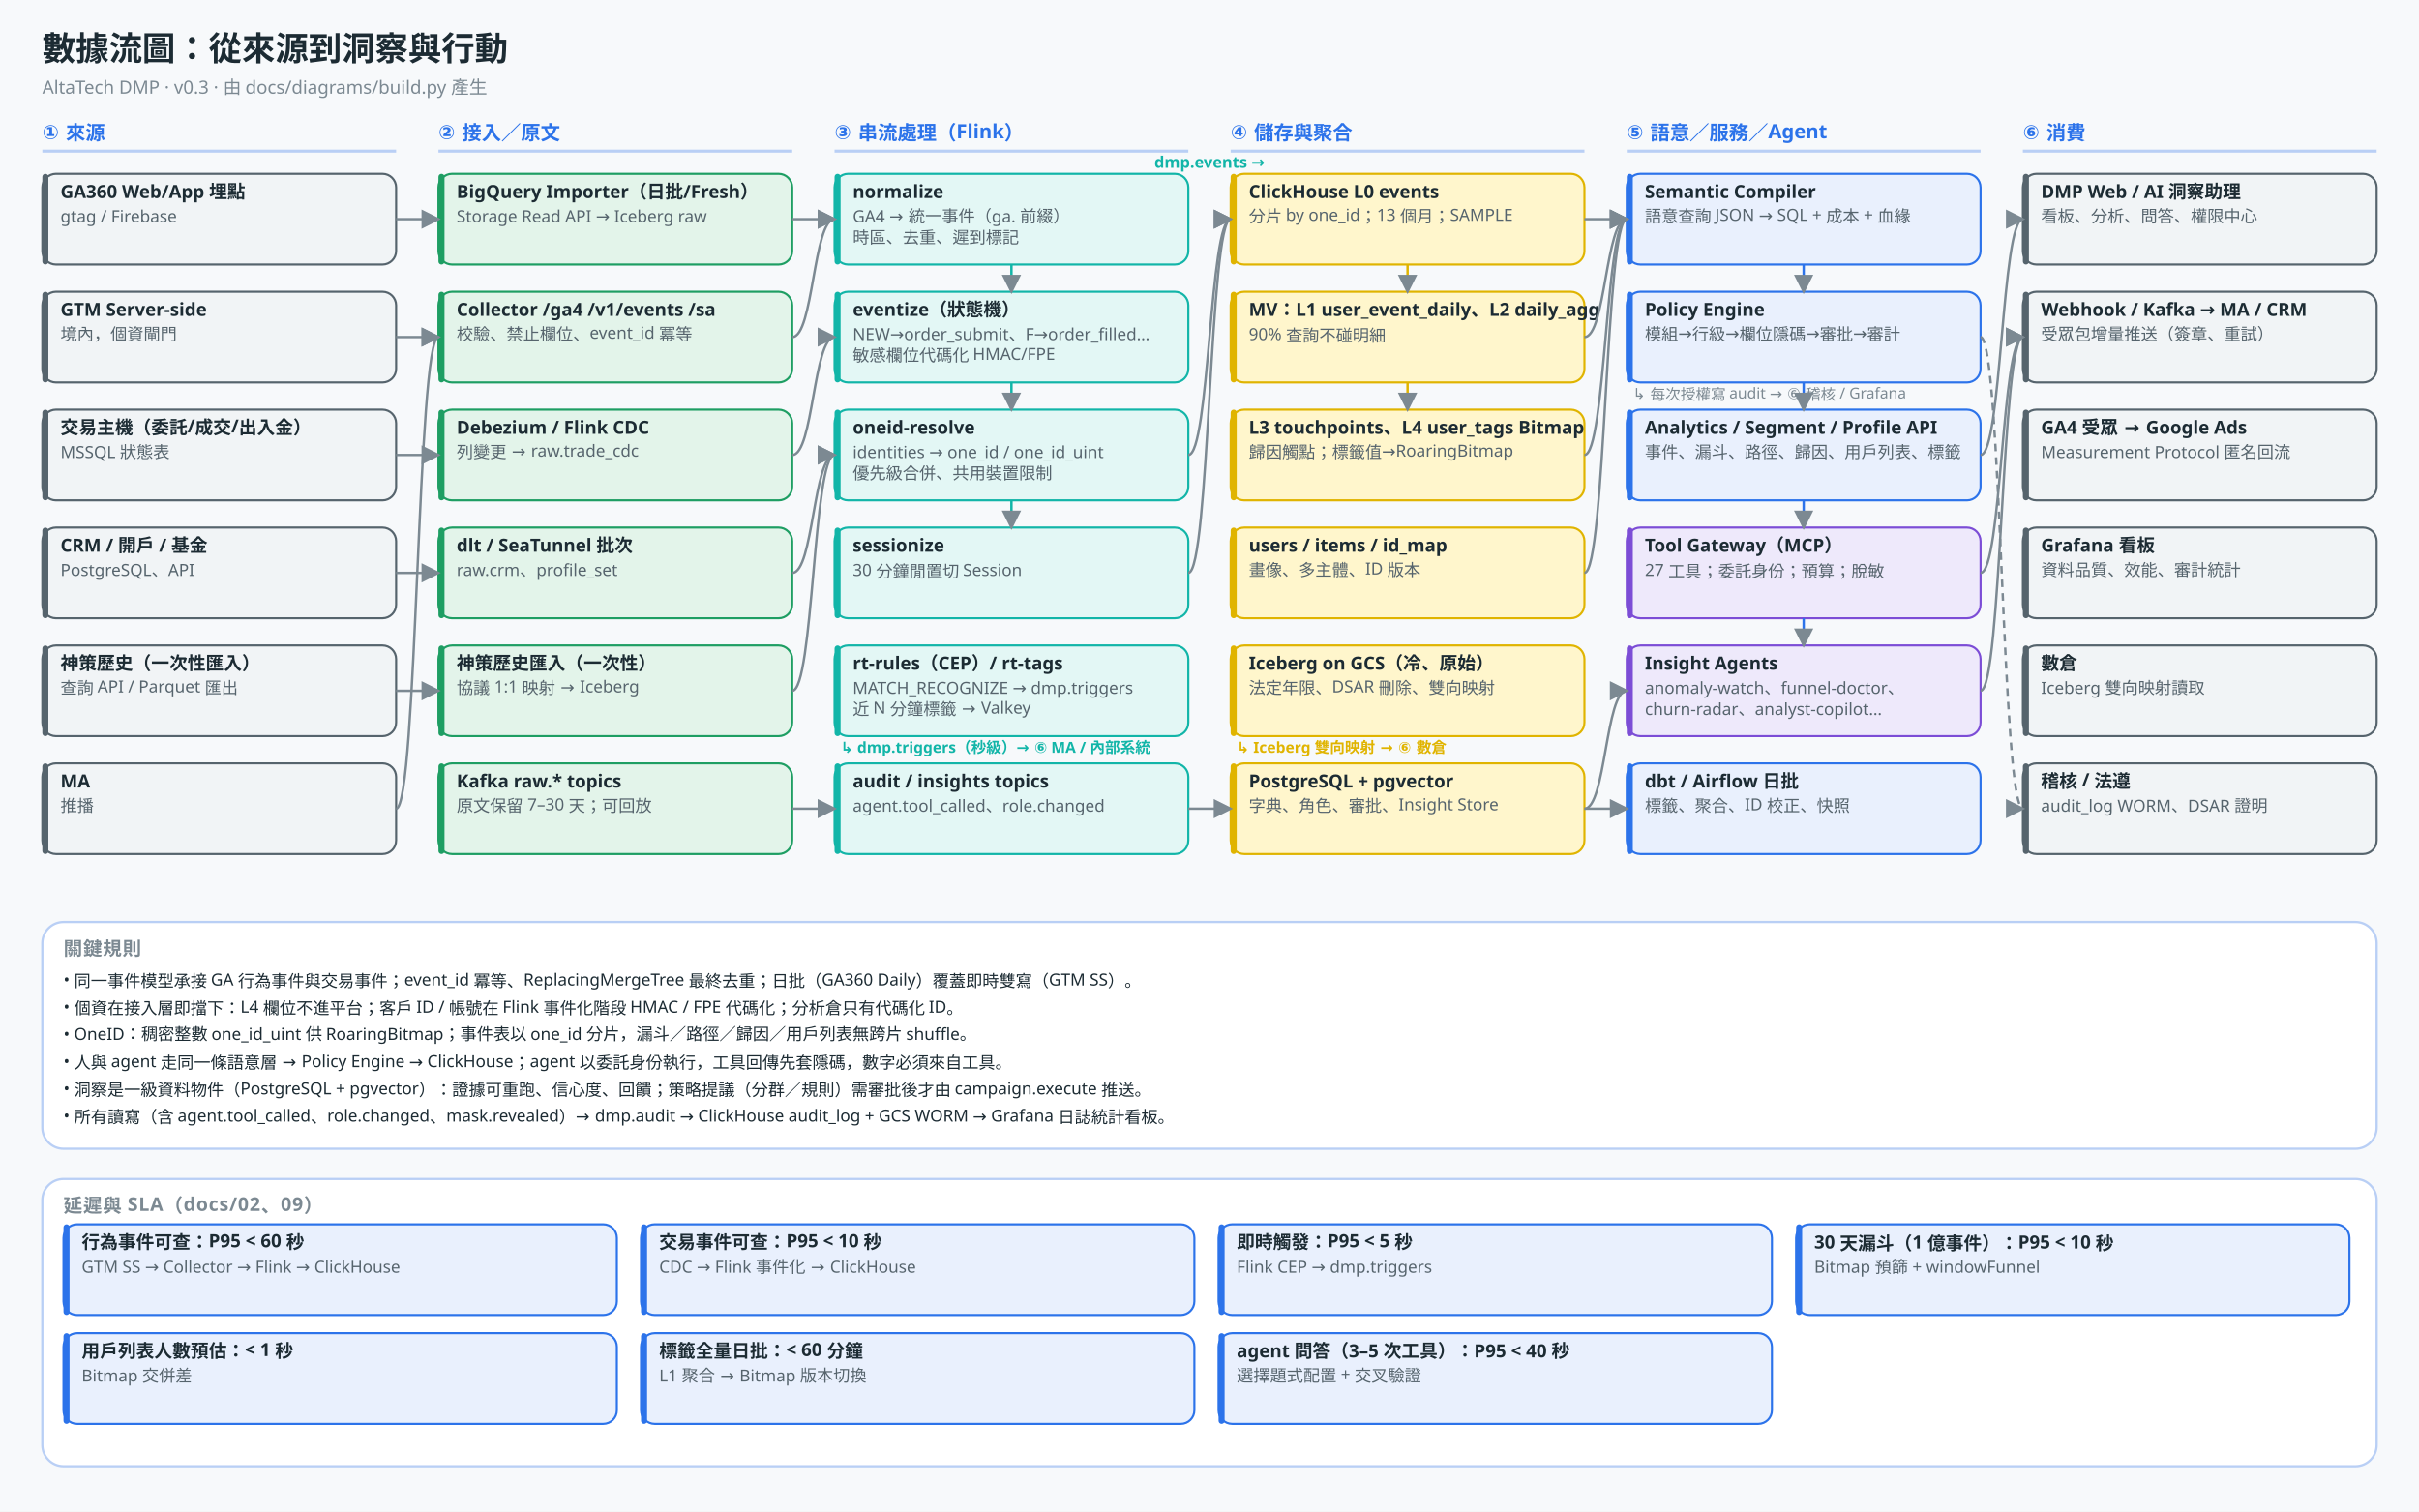
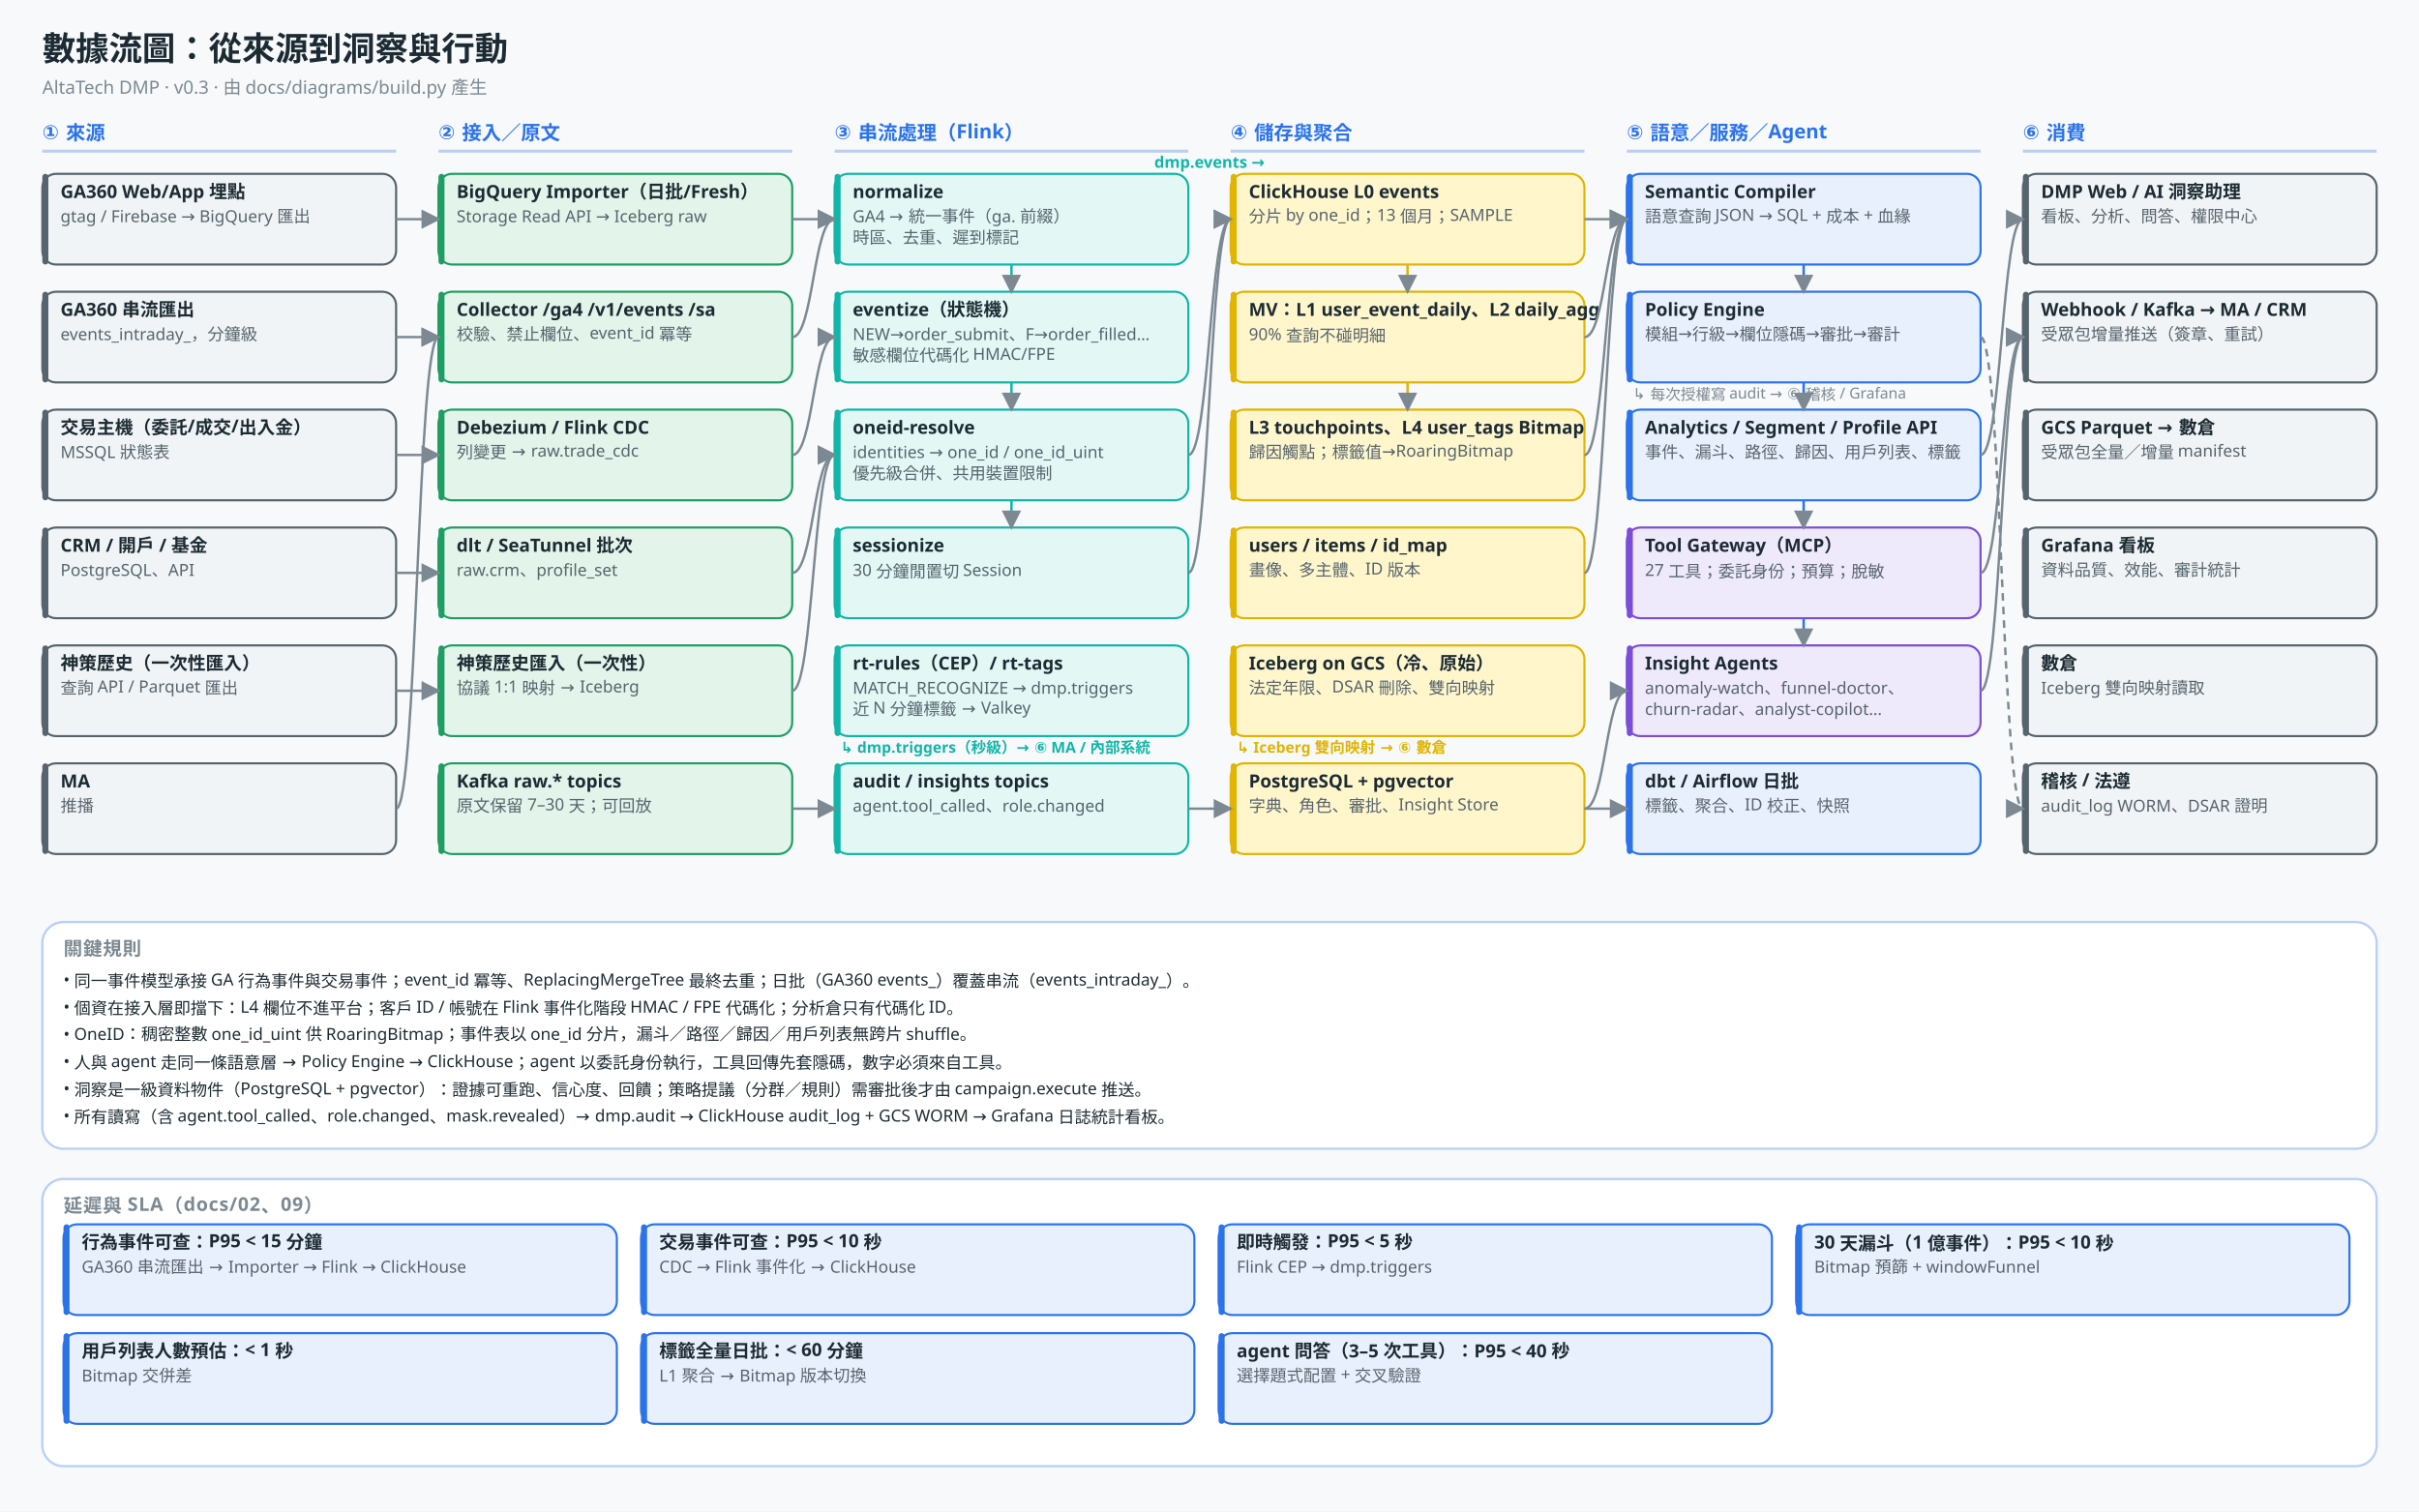
<svg xmlns="http://www.w3.org/2000/svg" viewBox="0 0 1600 1000" width="1600" height="1000">
  <defs>
    <marker id="ah" markerWidth="8" markerHeight="8" refX="7" refY="4" orient="auto">
      <path d="M0,0 L8,4 L0,8 z" fill="#7C8992" />
    </marker>
  </defs>
  <rect width="1600" height="1000" fill="#F7F9FB" />
  <text x="28" y="40" font-family="'Plus Jakarta Sans','Noto Sans TC','PingFang TC','Microsoft JhengHei',sans-serif" font-size="22" font-weight="800" fill="#1C2B33">數據流圖：從來源到洞察與行動</text>
  <text x="28" y="62" font-family="'Plus Jakarta Sans','Noto Sans TC','PingFang TC','Microsoft JhengHei',sans-serif" font-size="12" fill="#7C8992">AltaTech DMP · v0.3 · 由 docs/diagrams/build.py 產生</text>
  <text x="28" y="92" font-family="'Plus Jakarta Sans','Noto Sans TC','PingFang TC','Microsoft JhengHei',sans-serif" font-size="13" font-weight="800" fill="#2C73EA">① 來源</text>
  <line x1="28" y1="100" x2="262" y2="100" stroke="#B9CFF5" stroke-width="2" />
  <text x="290" y="92" font-family="'Plus Jakarta Sans','Noto Sans TC','PingFang TC','Microsoft JhengHei',sans-serif" font-size="13" font-weight="800" fill="#2C73EA">② 接入／原文</text>
  <line x1="290" y1="100" x2="524" y2="100" stroke="#B9CFF5" stroke-width="2" />
  <text x="552" y="92" font-family="'Plus Jakarta Sans','Noto Sans TC','PingFang TC','Microsoft JhengHei',sans-serif" font-size="13" font-weight="800" fill="#2C73EA">③ 串流處理（Flink）</text>
  <line x1="552" y1="100" x2="786" y2="100" stroke="#B9CFF5" stroke-width="2" />
  <text x="814" y="92" font-family="'Plus Jakarta Sans','Noto Sans TC','PingFang TC','Microsoft JhengHei',sans-serif" font-size="13" font-weight="800" fill="#2C73EA">④ 儲存與聚合</text>
  <line x1="814" y1="100" x2="1048" y2="100" stroke="#B9CFF5" stroke-width="2" />
  <text x="1076" y="92" font-family="'Plus Jakarta Sans','Noto Sans TC','PingFang TC','Microsoft JhengHei',sans-serif" font-size="13" font-weight="800" fill="#2C73EA">⑤ 語意／服務／Agent</text>
  <line x1="1076" y1="100" x2="1310" y2="100" stroke="#B9CFF5" stroke-width="2" />
  <text x="1338" y="92" font-family="'Plus Jakarta Sans','Noto Sans TC','PingFang TC','Microsoft JhengHei',sans-serif" font-size="13" font-weight="800" fill="#2C73EA">⑥ 消費</text>
  <line x1="1338" y1="100" x2="1572" y2="100" stroke="#B9CFF5" stroke-width="2" />
  <rect x="28" y="115" width="234" height="60" rx="9" fill="#F1F4F6" stroke="#56646D" stroke-width="1.4" />
  <rect x="28" y="115" width="4" height="60" rx="2" fill="#56646D" />
  <text x="40" y="131" font-family="'Plus Jakarta Sans','Noto Sans TC','PingFang TC','Microsoft JhengHei',sans-serif" font-size="12" font-weight="700" fill="#1C2B33">GA360 Web/App 埋點</text>
-   <text x="40" y="147" font-family="'Plus Jakarta Sans','Noto Sans TC','PingFang TC','Microsoft JhengHei',sans-serif" font-size="11" fill="#56646D">gtag / Firebase</text>
+   <text x="40" y="147" font-family="'Plus Jakarta Sans','Noto Sans TC','PingFang TC','Microsoft JhengHei',sans-serif" font-size="11" fill="#56646D">gtag / Firebase → BigQuery 匯出</text>
  <rect x="28" y="193" width="234" height="60" rx="9" fill="#F1F4F6" stroke="#56646D" stroke-width="1.4" />
  <rect x="28" y="193" width="4" height="60" rx="2" fill="#56646D" />
-   <text x="40" y="209" font-family="'Plus Jakarta Sans','Noto Sans TC','PingFang TC','Microsoft JhengHei',sans-serif" font-size="12" font-weight="700" fill="#1C2B33">GTM Server-side</text>
-   <text x="40" y="225" font-family="'Plus Jakarta Sans','Noto Sans TC','PingFang TC','Microsoft JhengHei',sans-serif" font-size="11" fill="#56646D">境內，個資閘門</text>
+   <text x="40" y="209" font-family="'Plus Jakarta Sans','Noto Sans TC','PingFang TC','Microsoft JhengHei',sans-serif" font-size="12" font-weight="700" fill="#1C2B33">GA360 串流匯出</text>
+   <text x="40" y="225" font-family="'Plus Jakarta Sans','Noto Sans TC','PingFang TC','Microsoft JhengHei',sans-serif" font-size="11" fill="#56646D">events_intraday_，分鐘級</text>
  <rect x="28" y="271" width="234" height="60" rx="9" fill="#F1F4F6" stroke="#56646D" stroke-width="1.4" />
  <rect x="28" y="271" width="4" height="60" rx="2" fill="#56646D" />
  <text x="40" y="287" font-family="'Plus Jakarta Sans','Noto Sans TC','PingFang TC','Microsoft JhengHei',sans-serif" font-size="12" font-weight="700" fill="#1C2B33">交易主機（委託/成交/出入金）</text>
  <text x="40" y="303" font-family="'Plus Jakarta Sans','Noto Sans TC','PingFang TC','Microsoft JhengHei',sans-serif" font-size="11" fill="#56646D">MSSQL 狀態表</text>
  <rect x="28" y="349" width="234" height="60" rx="9" fill="#F1F4F6" stroke="#56646D" stroke-width="1.4" />
  <rect x="28" y="349" width="4" height="60" rx="2" fill="#56646D" />
  <text x="40" y="365" font-family="'Plus Jakarta Sans','Noto Sans TC','PingFang TC','Microsoft JhengHei',sans-serif" font-size="12" font-weight="700" fill="#1C2B33">CRM / 開戶 / 基金</text>
  <text x="40" y="381" font-family="'Plus Jakarta Sans','Noto Sans TC','PingFang TC','Microsoft JhengHei',sans-serif" font-size="11" fill="#56646D">PostgreSQL、API</text>
  <rect x="28" y="427" width="234" height="60" rx="9" fill="#F1F4F6" stroke="#56646D" stroke-width="1.4" />
  <rect x="28" y="427" width="4" height="60" rx="2" fill="#56646D" />
  <text x="40" y="443" font-family="'Plus Jakarta Sans','Noto Sans TC','PingFang TC','Microsoft JhengHei',sans-serif" font-size="12" font-weight="700" fill="#1C2B33">神策歷史（一次性匯入）</text>
  <text x="40" y="459" font-family="'Plus Jakarta Sans','Noto Sans TC','PingFang TC','Microsoft JhengHei',sans-serif" font-size="11" fill="#56646D">查詢 API / Parquet 匯出</text>
  <rect x="28" y="505" width="234" height="60" rx="9" fill="#F1F4F6" stroke="#56646D" stroke-width="1.4" />
  <rect x="28" y="505" width="4" height="60" rx="2" fill="#56646D" />
  <text x="40" y="521" font-family="'Plus Jakarta Sans','Noto Sans TC','PingFang TC','Microsoft JhengHei',sans-serif" font-size="12" font-weight="700" fill="#1C2B33">MA</text>
  <text x="40" y="537" font-family="'Plus Jakarta Sans','Noto Sans TC','PingFang TC','Microsoft JhengHei',sans-serif" font-size="11" fill="#56646D">推播</text>
  <rect x="290" y="115" width="234" height="60" rx="9" fill="#E3F4EA" stroke="#1E9E63" stroke-width="1.4" />
  <rect x="290" y="115" width="4" height="60" rx="2" fill="#1E9E63" />
  <text x="302" y="131" font-family="'Plus Jakarta Sans','Noto Sans TC','PingFang TC','Microsoft JhengHei',sans-serif" font-size="12" font-weight="700" fill="#1C2B33">BigQuery Importer（日批/Fresh）</text>
  <text x="302" y="147" font-family="'Plus Jakarta Sans','Noto Sans TC','PingFang TC','Microsoft JhengHei',sans-serif" font-size="11" fill="#56646D">Storage Read API → Iceberg raw</text>
  <rect x="290" y="193" width="234" height="60" rx="9" fill="#E3F4EA" stroke="#1E9E63" stroke-width="1.4" />
  <rect x="290" y="193" width="4" height="60" rx="2" fill="#1E9E63" />
  <text x="302" y="209" font-family="'Plus Jakarta Sans','Noto Sans TC','PingFang TC','Microsoft JhengHei',sans-serif" font-size="12" font-weight="700" fill="#1C2B33">Collector /ga4 /v1/events /sa</text>
  <text x="302" y="225" font-family="'Plus Jakarta Sans','Noto Sans TC','PingFang TC','Microsoft JhengHei',sans-serif" font-size="11" fill="#56646D">校驗、禁止欄位、event_id 冪等</text>
  <rect x="290" y="271" width="234" height="60" rx="9" fill="#E3F4EA" stroke="#1E9E63" stroke-width="1.4" />
  <rect x="290" y="271" width="4" height="60" rx="2" fill="#1E9E63" />
  <text x="302" y="287" font-family="'Plus Jakarta Sans','Noto Sans TC','PingFang TC','Microsoft JhengHei',sans-serif" font-size="12" font-weight="700" fill="#1C2B33">Debezium / Flink CDC</text>
  <text x="302" y="303" font-family="'Plus Jakarta Sans','Noto Sans TC','PingFang TC','Microsoft JhengHei',sans-serif" font-size="11" fill="#56646D">列變更 → raw.trade_cdc</text>
  <rect x="290" y="349" width="234" height="60" rx="9" fill="#E3F4EA" stroke="#1E9E63" stroke-width="1.4" />
  <rect x="290" y="349" width="4" height="60" rx="2" fill="#1E9E63" />
  <text x="302" y="365" font-family="'Plus Jakarta Sans','Noto Sans TC','PingFang TC','Microsoft JhengHei',sans-serif" font-size="12" font-weight="700" fill="#1C2B33">dlt / SeaTunnel 批次</text>
  <text x="302" y="381" font-family="'Plus Jakarta Sans','Noto Sans TC','PingFang TC','Microsoft JhengHei',sans-serif" font-size="11" fill="#56646D">raw.crm、profile_set</text>
  <rect x="290" y="427" width="234" height="60" rx="9" fill="#E3F4EA" stroke="#1E9E63" stroke-width="1.4" />
  <rect x="290" y="427" width="4" height="60" rx="2" fill="#1E9E63" />
  <text x="302" y="443" font-family="'Plus Jakarta Sans','Noto Sans TC','PingFang TC','Microsoft JhengHei',sans-serif" font-size="12" font-weight="700" fill="#1C2B33">神策歷史匯入（一次性）</text>
  <text x="302" y="459" font-family="'Plus Jakarta Sans','Noto Sans TC','PingFang TC','Microsoft JhengHei',sans-serif" font-size="11" fill="#56646D">協議 1:1 映射 → Iceberg</text>
  <rect x="290" y="505" width="234" height="60" rx="9" fill="#E3F4EA" stroke="#1E9E63" stroke-width="1.4" />
  <rect x="290" y="505" width="4" height="60" rx="2" fill="#1E9E63" />
  <text x="302" y="521" font-family="'Plus Jakarta Sans','Noto Sans TC','PingFang TC','Microsoft JhengHei',sans-serif" font-size="12" font-weight="700" fill="#1C2B33">Kafka raw.* topics</text>
  <text x="302" y="537" font-family="'Plus Jakarta Sans','Noto Sans TC','PingFang TC','Microsoft JhengHei',sans-serif" font-size="11" fill="#56646D">原文保留 7–30 天；可回放</text>
  <rect x="552" y="115" width="234" height="60" rx="9" fill="#E3F7F5" stroke="#12B5A8" stroke-width="1.4" />
  <rect x="552" y="115" width="4" height="60" rx="2" fill="#12B5A8" />
  <text x="564" y="131" font-family="'Plus Jakarta Sans','Noto Sans TC','PingFang TC','Microsoft JhengHei',sans-serif" font-size="12" font-weight="700" fill="#1C2B33">normalize</text>
  <text x="564" y="147" font-family="'Plus Jakarta Sans','Noto Sans TC','PingFang TC','Microsoft JhengHei',sans-serif" font-size="11" fill="#56646D">GA4 → 統一事件（ga. 前綴）</text>
  <text x="564" y="161" font-family="'Plus Jakarta Sans','Noto Sans TC','PingFang TC','Microsoft JhengHei',sans-serif" font-size="11" fill="#56646D">時區、去重、遲到標記</text>
  <rect x="552" y="193" width="234" height="60" rx="9" fill="#E3F7F5" stroke="#12B5A8" stroke-width="1.4" />
  <rect x="552" y="193" width="4" height="60" rx="2" fill="#12B5A8" />
  <text x="564" y="209" font-family="'Plus Jakarta Sans','Noto Sans TC','PingFang TC','Microsoft JhengHei',sans-serif" font-size="12" font-weight="700" fill="#1C2B33">eventize（狀態機）</text>
  <text x="564" y="225" font-family="'Plus Jakarta Sans','Noto Sans TC','PingFang TC','Microsoft JhengHei',sans-serif" font-size="11" fill="#56646D">NEW→order_submit、F→order_filled…</text>
  <text x="564" y="239" font-family="'Plus Jakarta Sans','Noto Sans TC','PingFang TC','Microsoft JhengHei',sans-serif" font-size="11" fill="#56646D">敏感欄位代碼化 HMAC/FPE</text>
  <rect x="552" y="271" width="234" height="60" rx="9" fill="#E3F7F5" stroke="#12B5A8" stroke-width="1.4" />
  <rect x="552" y="271" width="4" height="60" rx="2" fill="#12B5A8" />
  <text x="564" y="287" font-family="'Plus Jakarta Sans','Noto Sans TC','PingFang TC','Microsoft JhengHei',sans-serif" font-size="12" font-weight="700" fill="#1C2B33">oneid-resolve</text>
  <text x="564" y="303" font-family="'Plus Jakarta Sans','Noto Sans TC','PingFang TC','Microsoft JhengHei',sans-serif" font-size="11" fill="#56646D">identities → one_id / one_id_uint</text>
  <text x="564" y="317" font-family="'Plus Jakarta Sans','Noto Sans TC','PingFang TC','Microsoft JhengHei',sans-serif" font-size="11" fill="#56646D">優先級合併、共用裝置限制</text>
  <rect x="552" y="349" width="234" height="60" rx="9" fill="#E3F7F5" stroke="#12B5A8" stroke-width="1.4" />
  <rect x="552" y="349" width="4" height="60" rx="2" fill="#12B5A8" />
  <text x="564" y="365" font-family="'Plus Jakarta Sans','Noto Sans TC','PingFang TC','Microsoft JhengHei',sans-serif" font-size="12" font-weight="700" fill="#1C2B33">sessionize</text>
  <text x="564" y="381" font-family="'Plus Jakarta Sans','Noto Sans TC','PingFang TC','Microsoft JhengHei',sans-serif" font-size="11" fill="#56646D">30 分鐘閒置切 Session</text>
  <rect x="552" y="427" width="234" height="60" rx="9" fill="#E3F7F5" stroke="#12B5A8" stroke-width="1.4" />
  <rect x="552" y="427" width="4" height="60" rx="2" fill="#12B5A8" />
  <text x="564" y="443" font-family="'Plus Jakarta Sans','Noto Sans TC','PingFang TC','Microsoft JhengHei',sans-serif" font-size="12" font-weight="700" fill="#1C2B33">rt-rules（CEP）/ rt-tags</text>
  <text x="564" y="459" font-family="'Plus Jakarta Sans','Noto Sans TC','PingFang TC','Microsoft JhengHei',sans-serif" font-size="11" fill="#56646D">MATCH_RECOGNIZE → dmp.triggers</text>
  <text x="564" y="473" font-family="'Plus Jakarta Sans','Noto Sans TC','PingFang TC','Microsoft JhengHei',sans-serif" font-size="11" fill="#56646D">近 N 分鐘標籤 → Valkey</text>
  <rect x="552" y="505" width="234" height="60" rx="9" fill="#E3F7F5" stroke="#12B5A8" stroke-width="1.4" />
  <rect x="552" y="505" width="4" height="60" rx="2" fill="#12B5A8" />
  <text x="564" y="521" font-family="'Plus Jakarta Sans','Noto Sans TC','PingFang TC','Microsoft JhengHei',sans-serif" font-size="12" font-weight="700" fill="#1C2B33">audit / insights topics</text>
  <text x="564" y="537" font-family="'Plus Jakarta Sans','Noto Sans TC','PingFang TC','Microsoft JhengHei',sans-serif" font-size="11" fill="#56646D">agent.tool_called、role.changed</text>
  <rect x="814" y="115" width="234" height="60" rx="9" fill="#FFF6CC" stroke="#E0B400" stroke-width="1.4" />
  <rect x="814" y="115" width="4" height="60" rx="2" fill="#E0B400" />
  <text x="826" y="131" font-family="'Plus Jakarta Sans','Noto Sans TC','PingFang TC','Microsoft JhengHei',sans-serif" font-size="12" font-weight="700" fill="#1C2B33">ClickHouse L0 events</text>
  <text x="826" y="147" font-family="'Plus Jakarta Sans','Noto Sans TC','PingFang TC','Microsoft JhengHei',sans-serif" font-size="11" fill="#56646D">分片 by one_id；13 個月；SAMPLE</text>
  <rect x="814" y="193" width="234" height="60" rx="9" fill="#FFF6CC" stroke="#E0B400" stroke-width="1.4" />
  <rect x="814" y="193" width="4" height="60" rx="2" fill="#E0B400" />
  <text x="826" y="209" font-family="'Plus Jakarta Sans','Noto Sans TC','PingFang TC','Microsoft JhengHei',sans-serif" font-size="12" font-weight="700" fill="#1C2B33">MV：L1 user_event_daily、L2 daily_agg</text>
  <text x="826" y="225" font-family="'Plus Jakarta Sans','Noto Sans TC','PingFang TC','Microsoft JhengHei',sans-serif" font-size="11" fill="#56646D">90% 查詢不碰明細</text>
  <rect x="814" y="271" width="234" height="60" rx="9" fill="#FFF6CC" stroke="#E0B400" stroke-width="1.4" />
  <rect x="814" y="271" width="4" height="60" rx="2" fill="#E0B400" />
  <text x="826" y="287" font-family="'Plus Jakarta Sans','Noto Sans TC','PingFang TC','Microsoft JhengHei',sans-serif" font-size="12" font-weight="700" fill="#1C2B33">L3 touchpoints、L4 user_tags Bitmap</text>
  <text x="826" y="303" font-family="'Plus Jakarta Sans','Noto Sans TC','PingFang TC','Microsoft JhengHei',sans-serif" font-size="11" fill="#56646D">歸因觸點；標籤值→RoaringBitmap</text>
  <rect x="814" y="349" width="234" height="60" rx="9" fill="#FFF6CC" stroke="#E0B400" stroke-width="1.4" />
  <rect x="814" y="349" width="4" height="60" rx="2" fill="#E0B400" />
  <text x="826" y="365" font-family="'Plus Jakarta Sans','Noto Sans TC','PingFang TC','Microsoft JhengHei',sans-serif" font-size="12" font-weight="700" fill="#1C2B33">users / items / id_map</text>
  <text x="826" y="381" font-family="'Plus Jakarta Sans','Noto Sans TC','PingFang TC','Microsoft JhengHei',sans-serif" font-size="11" fill="#56646D">畫像、多主體、ID 版本</text>
  <rect x="814" y="427" width="234" height="60" rx="9" fill="#FFF6CC" stroke="#E0B400" stroke-width="1.4" />
  <rect x="814" y="427" width="4" height="60" rx="2" fill="#E0B400" />
  <text x="826" y="443" font-family="'Plus Jakarta Sans','Noto Sans TC','PingFang TC','Microsoft JhengHei',sans-serif" font-size="12" font-weight="700" fill="#1C2B33">Iceberg on GCS（冷、原始）</text>
  <text x="826" y="459" font-family="'Plus Jakarta Sans','Noto Sans TC','PingFang TC','Microsoft JhengHei',sans-serif" font-size="11" fill="#56646D">法定年限、DSAR 刪除、雙向映射</text>
  <rect x="814" y="505" width="234" height="60" rx="9" fill="#FFF6CC" stroke="#E0B400" stroke-width="1.4" />
  <rect x="814" y="505" width="4" height="60" rx="2" fill="#E0B400" />
  <text x="826" y="521" font-family="'Plus Jakarta Sans','Noto Sans TC','PingFang TC','Microsoft JhengHei',sans-serif" font-size="12" font-weight="700" fill="#1C2B33">PostgreSQL + pgvector</text>
  <text x="826" y="537" font-family="'Plus Jakarta Sans','Noto Sans TC','PingFang TC','Microsoft JhengHei',sans-serif" font-size="11" fill="#56646D">字典、角色、審批、Insight Store</text>
  <rect x="1076" y="115" width="234" height="60" rx="9" fill="#E9F0FD" stroke="#2C73EA" stroke-width="1.4" />
  <rect x="1076" y="115" width="4" height="60" rx="2" fill="#2C73EA" />
  <text x="1088" y="131" font-family="'Plus Jakarta Sans','Noto Sans TC','PingFang TC','Microsoft JhengHei',sans-serif" font-size="12" font-weight="700" fill="#1C2B33">Semantic Compiler</text>
  <text x="1088" y="147" font-family="'Plus Jakarta Sans','Noto Sans TC','PingFang TC','Microsoft JhengHei',sans-serif" font-size="11" fill="#56646D">語意查詢 JSON → SQL + 成本 + 血緣</text>
  <rect x="1076" y="193" width="234" height="60" rx="9" fill="#E9F0FD" stroke="#2C73EA" stroke-width="1.4" />
  <rect x="1076" y="193" width="4" height="60" rx="2" fill="#2C73EA" />
  <text x="1088" y="209" font-family="'Plus Jakarta Sans','Noto Sans TC','PingFang TC','Microsoft JhengHei',sans-serif" font-size="12" font-weight="700" fill="#1C2B33">Policy Engine</text>
  <text x="1088" y="225" font-family="'Plus Jakarta Sans','Noto Sans TC','PingFang TC','Microsoft JhengHei',sans-serif" font-size="11" fill="#56646D">模組→行級→欄位隱碼→審批→審計</text>
  <rect x="1076" y="271" width="234" height="60" rx="9" fill="#E9F0FD" stroke="#2C73EA" stroke-width="1.4" />
  <rect x="1076" y="271" width="4" height="60" rx="2" fill="#2C73EA" />
  <text x="1088" y="287" font-family="'Plus Jakarta Sans','Noto Sans TC','PingFang TC','Microsoft JhengHei',sans-serif" font-size="12" font-weight="700" fill="#1C2B33">Analytics / Segment / Profile API</text>
  <text x="1088" y="303" font-family="'Plus Jakarta Sans','Noto Sans TC','PingFang TC','Microsoft JhengHei',sans-serif" font-size="11" fill="#56646D">事件、漏斗、路徑、歸因、用戶列表、標籤</text>
  <rect x="1076" y="349" width="234" height="60" rx="9" fill="#EEE9FB" stroke="#7C4DD6" stroke-width="1.4" />
  <rect x="1076" y="349" width="4" height="60" rx="2" fill="#7C4DD6" />
  <text x="1088" y="365" font-family="'Plus Jakarta Sans','Noto Sans TC','PingFang TC','Microsoft JhengHei',sans-serif" font-size="12" font-weight="700" fill="#1C2B33">Tool Gateway（MCP）</text>
  <text x="1088" y="381" font-family="'Plus Jakarta Sans','Noto Sans TC','PingFang TC','Microsoft JhengHei',sans-serif" font-size="11" fill="#56646D">27 工具；委託身份；預算；脫敏</text>
  <rect x="1076" y="427" width="234" height="60" rx="9" fill="#EEE9FB" stroke="#7C4DD6" stroke-width="1.4" />
  <rect x="1076" y="427" width="4" height="60" rx="2" fill="#7C4DD6" />
  <text x="1088" y="443" font-family="'Plus Jakarta Sans','Noto Sans TC','PingFang TC','Microsoft JhengHei',sans-serif" font-size="12" font-weight="700" fill="#1C2B33">Insight Agents</text>
  <text x="1088" y="459" font-family="'Plus Jakarta Sans','Noto Sans TC','PingFang TC','Microsoft JhengHei',sans-serif" font-size="11" fill="#56646D">anomaly-watch、funnel-doctor、</text>
  <text x="1088" y="473" font-family="'Plus Jakarta Sans','Noto Sans TC','PingFang TC','Microsoft JhengHei',sans-serif" font-size="11" fill="#56646D">churn-radar、analyst-copilot…</text>
  <rect x="1076" y="505" width="234" height="60" rx="9" fill="#E9F0FD" stroke="#2C73EA" stroke-width="1.4" />
  <rect x="1076" y="505" width="4" height="60" rx="2" fill="#2C73EA" />
  <text x="1088" y="521" font-family="'Plus Jakarta Sans','Noto Sans TC','PingFang TC','Microsoft JhengHei',sans-serif" font-size="12" font-weight="700" fill="#1C2B33">dbt / Airflow 日批</text>
  <text x="1088" y="537" font-family="'Plus Jakarta Sans','Noto Sans TC','PingFang TC','Microsoft JhengHei',sans-serif" font-size="11" fill="#56646D">標籤、聚合、ID 校正、快照</text>
  <rect x="1338" y="115" width="234" height="60" rx="9" fill="#F1F4F6" stroke="#56646D" stroke-width="1.4" />
  <rect x="1338" y="115" width="4" height="60" rx="2" fill="#56646D" />
  <text x="1350" y="131" font-family="'Plus Jakarta Sans','Noto Sans TC','PingFang TC','Microsoft JhengHei',sans-serif" font-size="12" font-weight="700" fill="#1C2B33">DMP Web / AI 洞察助理</text>
  <text x="1350" y="147" font-family="'Plus Jakarta Sans','Noto Sans TC','PingFang TC','Microsoft JhengHei',sans-serif" font-size="11" fill="#56646D">看板、分析、問答、權限中心</text>
  <rect x="1338" y="193" width="234" height="60" rx="9" fill="#F1F4F6" stroke="#56646D" stroke-width="1.4" />
  <rect x="1338" y="193" width="4" height="60" rx="2" fill="#56646D" />
  <text x="1350" y="209" font-family="'Plus Jakarta Sans','Noto Sans TC','PingFang TC','Microsoft JhengHei',sans-serif" font-size="12" font-weight="700" fill="#1C2B33">Webhook / Kafka → MA / CRM</text>
  <text x="1350" y="225" font-family="'Plus Jakarta Sans','Noto Sans TC','PingFang TC','Microsoft JhengHei',sans-serif" font-size="11" fill="#56646D">受眾包增量推送（簽章、重試）</text>
  <rect x="1338" y="271" width="234" height="60" rx="9" fill="#F1F4F6" stroke="#56646D" stroke-width="1.4" />
  <rect x="1338" y="271" width="4" height="60" rx="2" fill="#56646D" />
-   <text x="1350" y="287" font-family="'Plus Jakarta Sans','Noto Sans TC','PingFang TC','Microsoft JhengHei',sans-serif" font-size="12" font-weight="700" fill="#1C2B33">GA4 受眾 → Google Ads</text>
-   <text x="1350" y="303" font-family="'Plus Jakarta Sans','Noto Sans TC','PingFang TC','Microsoft JhengHei',sans-serif" font-size="11" fill="#56646D">Measurement Protocol 匿名回流</text>
+   <text x="1350" y="287" font-family="'Plus Jakarta Sans','Noto Sans TC','PingFang TC','Microsoft JhengHei',sans-serif" font-size="12" font-weight="700" fill="#1C2B33">GCS Parquet → 數倉</text>
+   <text x="1350" y="303" font-family="'Plus Jakarta Sans','Noto Sans TC','PingFang TC','Microsoft JhengHei',sans-serif" font-size="11" fill="#56646D">受眾包全量／增量 manifest</text>
  <rect x="1338" y="349" width="234" height="60" rx="9" fill="#F1F4F6" stroke="#56646D" stroke-width="1.4" />
  <rect x="1338" y="349" width="4" height="60" rx="2" fill="#56646D" />
  <text x="1350" y="365" font-family="'Plus Jakarta Sans','Noto Sans TC','PingFang TC','Microsoft JhengHei',sans-serif" font-size="12" font-weight="700" fill="#1C2B33">Grafana 看板</text>
  <text x="1350" y="381" font-family="'Plus Jakarta Sans','Noto Sans TC','PingFang TC','Microsoft JhengHei',sans-serif" font-size="11" fill="#56646D">資料品質、效能、審計統計</text>
  <rect x="1338" y="427" width="234" height="60" rx="9" fill="#F1F4F6" stroke="#56646D" stroke-width="1.4" />
  <rect x="1338" y="427" width="4" height="60" rx="2" fill="#56646D" />
  <text x="1350" y="443" font-family="'Plus Jakarta Sans','Noto Sans TC','PingFang TC','Microsoft JhengHei',sans-serif" font-size="12" font-weight="700" fill="#1C2B33">數倉</text>
  <text x="1350" y="459" font-family="'Plus Jakarta Sans','Noto Sans TC','PingFang TC','Microsoft JhengHei',sans-serif" font-size="11" fill="#56646D">Iceberg 雙向映射讀取</text>
  <rect x="1338" y="505" width="234" height="60" rx="9" fill="#F1F4F6" stroke="#56646D" stroke-width="1.4" />
  <rect x="1338" y="505" width="4" height="60" rx="2" fill="#56646D" />
  <text x="1350" y="521" font-family="'Plus Jakarta Sans','Noto Sans TC','PingFang TC','Microsoft JhengHei',sans-serif" font-size="12" font-weight="700" fill="#1C2B33">稽核 / 法遵</text>
  <text x="1350" y="537" font-family="'Plus Jakarta Sans','Noto Sans TC','PingFang TC','Microsoft JhengHei',sans-serif" font-size="11" fill="#56646D">audit_log WORM、DSAR 證明</text>
  <path d="M262,145 C276.0,145 276.0,145 290,145" fill="none" stroke="#7C8992" stroke-width="1.6" marker-end="url(#ah)" />
  <path d="M262,223 C276.0,223 276.0,223 290,223" fill="none" stroke="#7C8992" stroke-width="1.6" marker-end="url(#ah)" />
  <path d="M262,301 C276.0,301 276.0,301 290,301" fill="none" stroke="#7C8992" stroke-width="1.6" marker-end="url(#ah)" />
  <path d="M262,379 C276.0,379 276.0,379 290,379" fill="none" stroke="#7C8992" stroke-width="1.6" marker-end="url(#ah)" />
  <path d="M262,457 C276.0,457 276.0,457 290,457" fill="none" stroke="#7C8992" stroke-width="1.6" marker-end="url(#ah)" />
  <path d="M262,535 C276.0,535 276.0,223 290,223" fill="none" stroke="#7C8992" stroke-width="1.6" marker-end="url(#ah)" />
  <path d="M524,145 C538.0,145 538.0,145 552,145" fill="none" stroke="#7C8992" stroke-width="1.6" marker-end="url(#ah)" />
  <path d="M524,223 C538.0,223 538.0,145 552,145" fill="none" stroke="#7C8992" stroke-width="1.6" marker-end="url(#ah)" />
  <path d="M524,301 C538.0,301 538.0,223 552,223" fill="none" stroke="#7C8992" stroke-width="1.6" marker-end="url(#ah)" />
  <path d="M524,379 C538.0,379 538.0,301 552,301" fill="none" stroke="#7C8992" stroke-width="1.6" marker-end="url(#ah)" />
  <path d="M524,457 C538.0,457 538.0,301 552,301" fill="none" stroke="#7C8992" stroke-width="1.6" marker-end="url(#ah)" />
  <path d="M524,535 L552,535" fill="none" stroke="#7C8992" stroke-width="1.6" marker-end="url(#ah)" />
  <path d="M669,175 L669,193" fill="none" stroke="#12B5A8" stroke-width="1.6" marker-end="url(#ah)" />
  <path d="M669,253 L669,271" fill="none" stroke="#12B5A8" stroke-width="1.6" marker-end="url(#ah)" />
  <path d="M669,331 L669,349" fill="none" stroke="#12B5A8" stroke-width="1.6" marker-end="url(#ah)" />
  <path d="M786,301 C800.0,301 800.0,145 814,145" fill="none" stroke="#7C8992" stroke-width="1.6" marker-end="url(#ah)" />
  <text x="800" y="111" font-family="'Plus Jakarta Sans','Noto Sans TC','PingFang TC','Microsoft JhengHei',sans-serif" font-size="10.5" font-weight="700" fill="#12B5A8" text-anchor="middle">dmp.events →</text>
  <path d="M786,379 C800.0,379 800.0,145 814,145" fill="none" stroke="#7C8992" stroke-width="1.6" marker-end="url(#ah)" />
  <text x="556" y="498" font-family="'Plus Jakarta Sans','Noto Sans TC','PingFang TC','Microsoft JhengHei',sans-serif" font-size="10" font-weight="700" fill="#12B5A8">↳ dmp.triggers（秒級）→ ⑥ MA / 內部系統</text>
  <path d="M786,535 L814,535" fill="none" stroke="#7C8992" stroke-width="1.6" marker-end="url(#ah)" />
  <path d="M931,175 L931,193" fill="none" stroke="#E0B400" stroke-width="1.6" marker-end="url(#ah)" />
  <path d="M931,253 L931,271" fill="none" stroke="#E0B400" stroke-width="1.6" marker-end="url(#ah)" />
  <path d="M1048,535 L1076,535" fill="none" stroke="#7C8992" stroke-width="1.6" marker-end="url(#ah)" />
  <path d="M1048,145 C1062.0,145 1062.0,145 1076,145" fill="none" stroke="#7C8992" stroke-width="1.6" marker-end="url(#ah)" />
  <path d="M1048,223 C1062.0,223 1062.0,145 1076,145" fill="none" stroke="#7C8992" stroke-width="1.6" marker-end="url(#ah)" />
  <path d="M1048,301 C1062.0,301 1062.0,145 1076,145" fill="none" stroke="#7C8992" stroke-width="1.6" marker-end="url(#ah)" />
  <path d="M1048,379 C1062.0,379 1062.0,145 1076,145" fill="none" stroke="#7C8992" stroke-width="1.6" marker-end="url(#ah)" />
  <path d="M1048,535 C1062.0,535 1062.0,457 1076,457" fill="none" stroke="#7C8992" stroke-width="1.6" marker-end="url(#ah)" />
  <path d="M1193,175 L1193,193" fill="none" stroke="#2C73EA" stroke-width="1.6" marker-end="url(#ah)" />
  <path d="M1193,253 L1193,271" fill="none" stroke="#2C73EA" stroke-width="1.6" marker-end="url(#ah)" />
  <path d="M1193,331 L1193,349" fill="none" stroke="#2C73EA" stroke-width="1.6" marker-end="url(#ah)" />
  <path d="M1193,409 L1193,427" fill="none" stroke="#2C73EA" stroke-width="1.6" marker-end="url(#ah)" />
  <path d="M1310,301 C1324.0,301 1324.0,145 1338,145" fill="none" stroke="#7C8992" stroke-width="1.6" marker-end="url(#ah)" />
  <path d="M1310,379 C1324.0,379 1324.0,223 1338,223" fill="none" stroke="#7C8992" stroke-width="1.6" marker-end="url(#ah)" />
  <path d="M1310,457 C1324.0,457 1324.0,223 1338,223" fill="none" stroke="#7C8992" stroke-width="1.6" marker-end="url(#ah)" />
  <path d="M1310,223 C1324.0,223 1324.0,535 1338,535" fill="none" stroke="#7C8992" stroke-width="1.6" marker-end="url(#ah)" stroke-dasharray="5 4" />
  <text x="818" y="498" font-family="'Plus Jakarta Sans','Noto Sans TC','PingFang TC','Microsoft JhengHei',sans-serif" font-size="10" font-weight="700" fill="#E0B400">↳ Iceberg 雙向映射 → ⑥ 數倉</text>
  <text x="1080" y="264" font-family="'Plus Jakarta Sans','Noto Sans TC','PingFang TC','Microsoft JhengHei',sans-serif" font-size="10" fill="#7C8992">↳ 每次授權寫 audit → ⑥ 稽核 / Grafana</text>
  <rect x="28" y="610" width="1544" height="150" rx="14" fill="#FFFFFF" stroke="#B9CFF5" stroke-width="1.5" />
  <text x="42" y="632" font-family="'Plus Jakarta Sans','Noto Sans TC','PingFang TC','Microsoft JhengHei',sans-serif" font-size="12.5" font-weight="800" fill="#7C8992" letter-spacing=".5">關鍵規則</text>
-   <text x="42" y="652" font-family="'Plus Jakarta Sans','Noto Sans TC','PingFang TC','Microsoft JhengHei',sans-serif" font-size="11" fill="#1C2B33">• 同一事件模型承接 GA 行為事件與交易事件；event_id 冪等、ReplacingMergeTree 最終去重；日批（GA360 Daily）覆蓋即時雙寫（GTM SS）。</text>
+   <text x="42" y="652" font-family="'Plus Jakarta Sans','Noto Sans TC','PingFang TC','Microsoft JhengHei',sans-serif" font-size="11" fill="#1C2B33">• 同一事件模型承接 GA 行為事件與交易事件；event_id 冪等、ReplacingMergeTree 最終去重；日批（GA360 events_）覆蓋串流（events_intraday_）。</text>
  <text x="42" y="670" font-family="'Plus Jakarta Sans','Noto Sans TC','PingFang TC','Microsoft JhengHei',sans-serif" font-size="11" fill="#1C2B33">• 個資在接入層即擋下：L4 欄位不進平台；客戶 ID / 帳號在 Flink 事件化階段 HMAC / FPE 代碼化；分析倉只有代碼化 ID。</text>
  <text x="42" y="688" font-family="'Plus Jakarta Sans','Noto Sans TC','PingFang TC','Microsoft JhengHei',sans-serif" font-size="11" fill="#1C2B33">• OneID：稠密整數 one_id_uint 供 RoaringBitmap；事件表以 one_id 分片，漏斗／路徑／歸因／用戶列表無跨片 shuffle。</text>
  <text x="42" y="706" font-family="'Plus Jakarta Sans','Noto Sans TC','PingFang TC','Microsoft JhengHei',sans-serif" font-size="11" fill="#1C2B33">• 人與 agent 走同一條語意層 → Policy Engine → ClickHouse；agent 以委託身份執行，工具回傳先套隱碼，數字必須來自工具。</text>
  <text x="42" y="724" font-family="'Plus Jakarta Sans','Noto Sans TC','PingFang TC','Microsoft JhengHei',sans-serif" font-size="11" fill="#1C2B33">• 洞察是一級資料物件（PostgreSQL + pgvector）：證據可重跑、信心度、回饋；策略提議（分群／規則）需審批後才由 campaign.execute 推送。</text>
  <text x="42" y="742" font-family="'Plus Jakarta Sans','Noto Sans TC','PingFang TC','Microsoft JhengHei',sans-serif" font-size="11" fill="#1C2B33">• 所有讀寫（含 agent.tool_called、role.changed、mask.revealed）→ dmp.audit → ClickHouse audit_log + GCS WORM → Grafana 日誌統計看板。</text>
  <rect x="28" y="780" width="1544" height="190" rx="14" fill="#FFFFFF" stroke="#B9CFF5" stroke-width="1.5" />
  <text x="42" y="802" font-family="'Plus Jakarta Sans','Noto Sans TC','PingFang TC','Microsoft JhengHei',sans-serif" font-size="12.5" font-weight="800" fill="#7C8992" letter-spacing=".5">延遲與 SLA（docs/02、09）</text>
  <rect x="42" y="810" width="366" height="60" rx="9" fill="#E9F0FD" stroke="#2C73EA" stroke-width="1.4" />
  <rect x="42" y="810" width="4" height="60" rx="2" fill="#2C73EA" />
-   <text x="54" y="826" font-family="'Plus Jakarta Sans','Noto Sans TC','PingFang TC','Microsoft JhengHei',sans-serif" font-size="12" font-weight="700" fill="#1C2B33">行為事件可查：P95 &lt; 60 秒</text>
-   <text x="54" y="842" font-family="'Plus Jakarta Sans','Noto Sans TC','PingFang TC','Microsoft JhengHei',sans-serif" font-size="11" fill="#56646D">GTM SS → Collector → Flink → ClickHouse</text>
+   <text x="54" y="826" font-family="'Plus Jakarta Sans','Noto Sans TC','PingFang TC','Microsoft JhengHei',sans-serif" font-size="12" font-weight="700" fill="#1C2B33">行為事件可查：P95 &lt; 15 分鐘</text>
+   <text x="54" y="842" font-family="'Plus Jakarta Sans','Noto Sans TC','PingFang TC','Microsoft JhengHei',sans-serif" font-size="11" fill="#56646D">GA360 串流匯出 → Importer → Flink → ClickHouse</text>
  <rect x="424" y="810" width="366" height="60" rx="9" fill="#E9F0FD" stroke="#2C73EA" stroke-width="1.4" />
  <rect x="424" y="810" width="4" height="60" rx="2" fill="#2C73EA" />
  <text x="436" y="826" font-family="'Plus Jakarta Sans','Noto Sans TC','PingFang TC','Microsoft JhengHei',sans-serif" font-size="12" font-weight="700" fill="#1C2B33">交易事件可查：P95 &lt; 10 秒</text>
  <text x="436" y="842" font-family="'Plus Jakarta Sans','Noto Sans TC','PingFang TC','Microsoft JhengHei',sans-serif" font-size="11" fill="#56646D">CDC → Flink 事件化 → ClickHouse</text>
  <rect x="806" y="810" width="366" height="60" rx="9" fill="#E9F0FD" stroke="#2C73EA" stroke-width="1.4" />
  <rect x="806" y="810" width="4" height="60" rx="2" fill="#2C73EA" />
  <text x="818" y="826" font-family="'Plus Jakarta Sans','Noto Sans TC','PingFang TC','Microsoft JhengHei',sans-serif" font-size="12" font-weight="700" fill="#1C2B33">即時觸發：P95 &lt; 5 秒</text>
  <text x="818" y="842" font-family="'Plus Jakarta Sans','Noto Sans TC','PingFang TC','Microsoft JhengHei',sans-serif" font-size="11" fill="#56646D">Flink CEP → dmp.triggers</text>
  <rect x="1188" y="810" width="366" height="60" rx="9" fill="#E9F0FD" stroke="#2C73EA" stroke-width="1.4" />
  <rect x="1188" y="810" width="4" height="60" rx="2" fill="#2C73EA" />
  <text x="1200" y="826" font-family="'Plus Jakarta Sans','Noto Sans TC','PingFang TC','Microsoft JhengHei',sans-serif" font-size="12" font-weight="700" fill="#1C2B33">30 天漏斗（1 億事件）：P95 &lt; 10 秒</text>
  <text x="1200" y="842" font-family="'Plus Jakarta Sans','Noto Sans TC','PingFang TC','Microsoft JhengHei',sans-serif" font-size="11" fill="#56646D">Bitmap 預篩 + windowFunnel</text>
  <rect x="42" y="882" width="366" height="60" rx="9" fill="#E9F0FD" stroke="#2C73EA" stroke-width="1.4" />
  <rect x="42" y="882" width="4" height="60" rx="2" fill="#2C73EA" />
  <text x="54" y="898" font-family="'Plus Jakarta Sans','Noto Sans TC','PingFang TC','Microsoft JhengHei',sans-serif" font-size="12" font-weight="700" fill="#1C2B33">用戶列表人數預估：&lt; 1 秒</text>
  <text x="54" y="914" font-family="'Plus Jakarta Sans','Noto Sans TC','PingFang TC','Microsoft JhengHei',sans-serif" font-size="11" fill="#56646D">Bitmap 交併差</text>
  <rect x="424" y="882" width="366" height="60" rx="9" fill="#E9F0FD" stroke="#2C73EA" stroke-width="1.4" />
  <rect x="424" y="882" width="4" height="60" rx="2" fill="#2C73EA" />
  <text x="436" y="898" font-family="'Plus Jakarta Sans','Noto Sans TC','PingFang TC','Microsoft JhengHei',sans-serif" font-size="12" font-weight="700" fill="#1C2B33">標籤全量日批：&lt; 60 分鐘</text>
  <text x="436" y="914" font-family="'Plus Jakarta Sans','Noto Sans TC','PingFang TC','Microsoft JhengHei',sans-serif" font-size="11" fill="#56646D">L1 聚合 → Bitmap 版本切換</text>
  <rect x="806" y="882" width="366" height="60" rx="9" fill="#E9F0FD" stroke="#2C73EA" stroke-width="1.4" />
  <rect x="806" y="882" width="4" height="60" rx="2" fill="#2C73EA" />
  <text x="818" y="898" font-family="'Plus Jakarta Sans','Noto Sans TC','PingFang TC','Microsoft JhengHei',sans-serif" font-size="12" font-weight="700" fill="#1C2B33">agent 問答（3–5 次工具）：P95 &lt; 40 秒</text>
  <text x="818" y="914" font-family="'Plus Jakarta Sans','Noto Sans TC','PingFang TC','Microsoft JhengHei',sans-serif" font-size="11" fill="#56646D">選擇題式配置 + 交叉驗證</text>
</svg>
